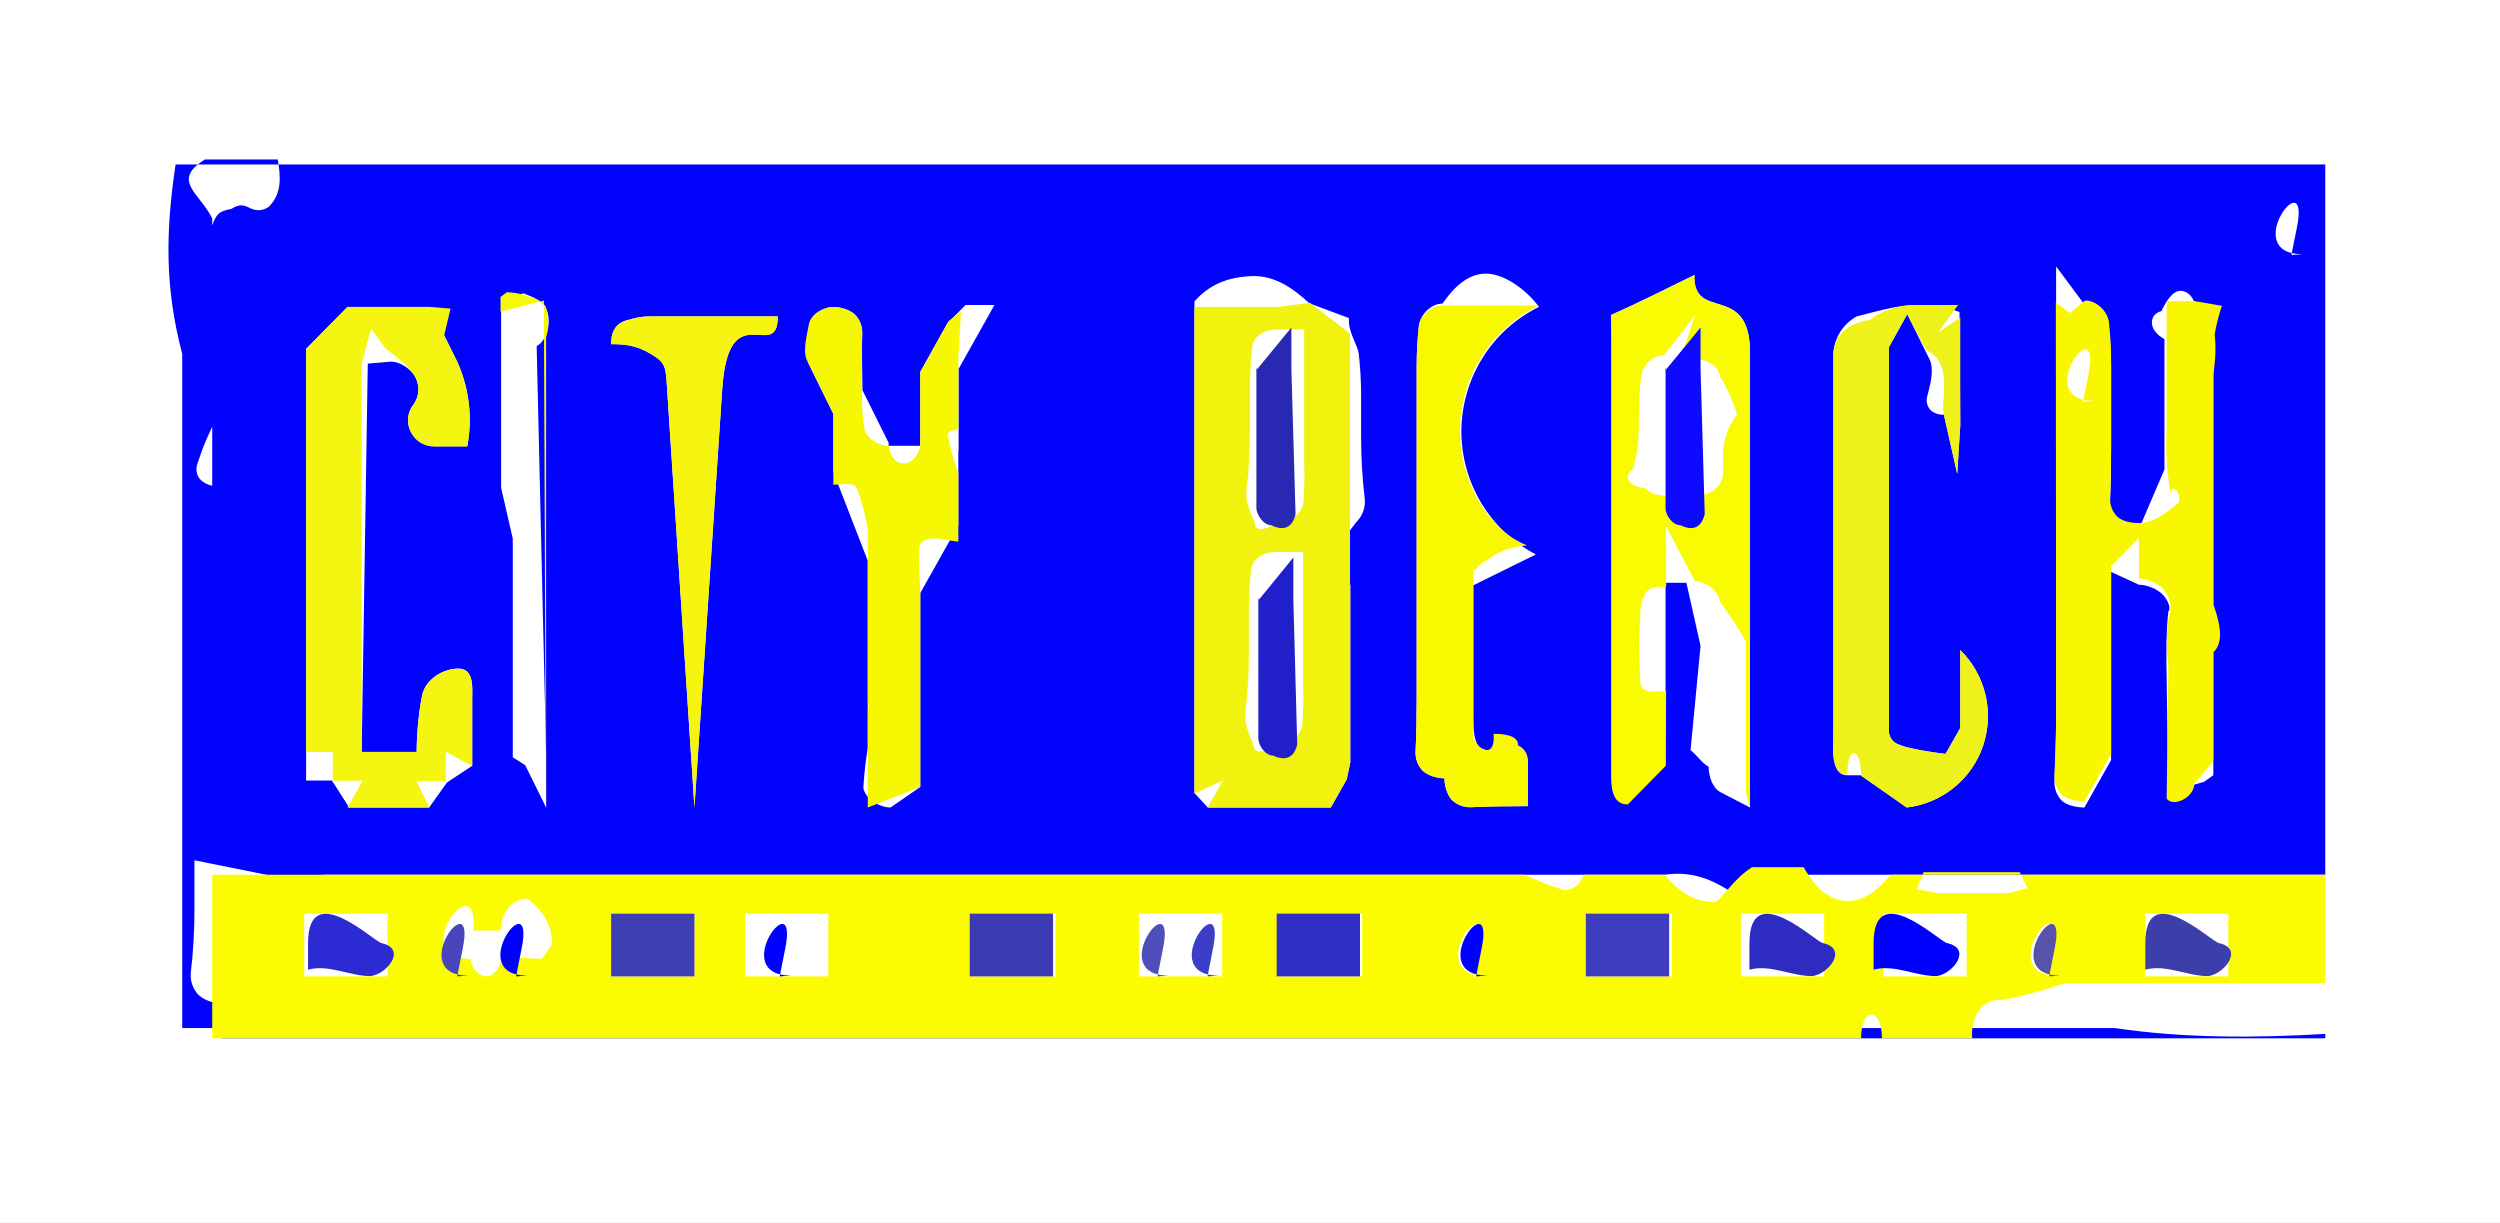
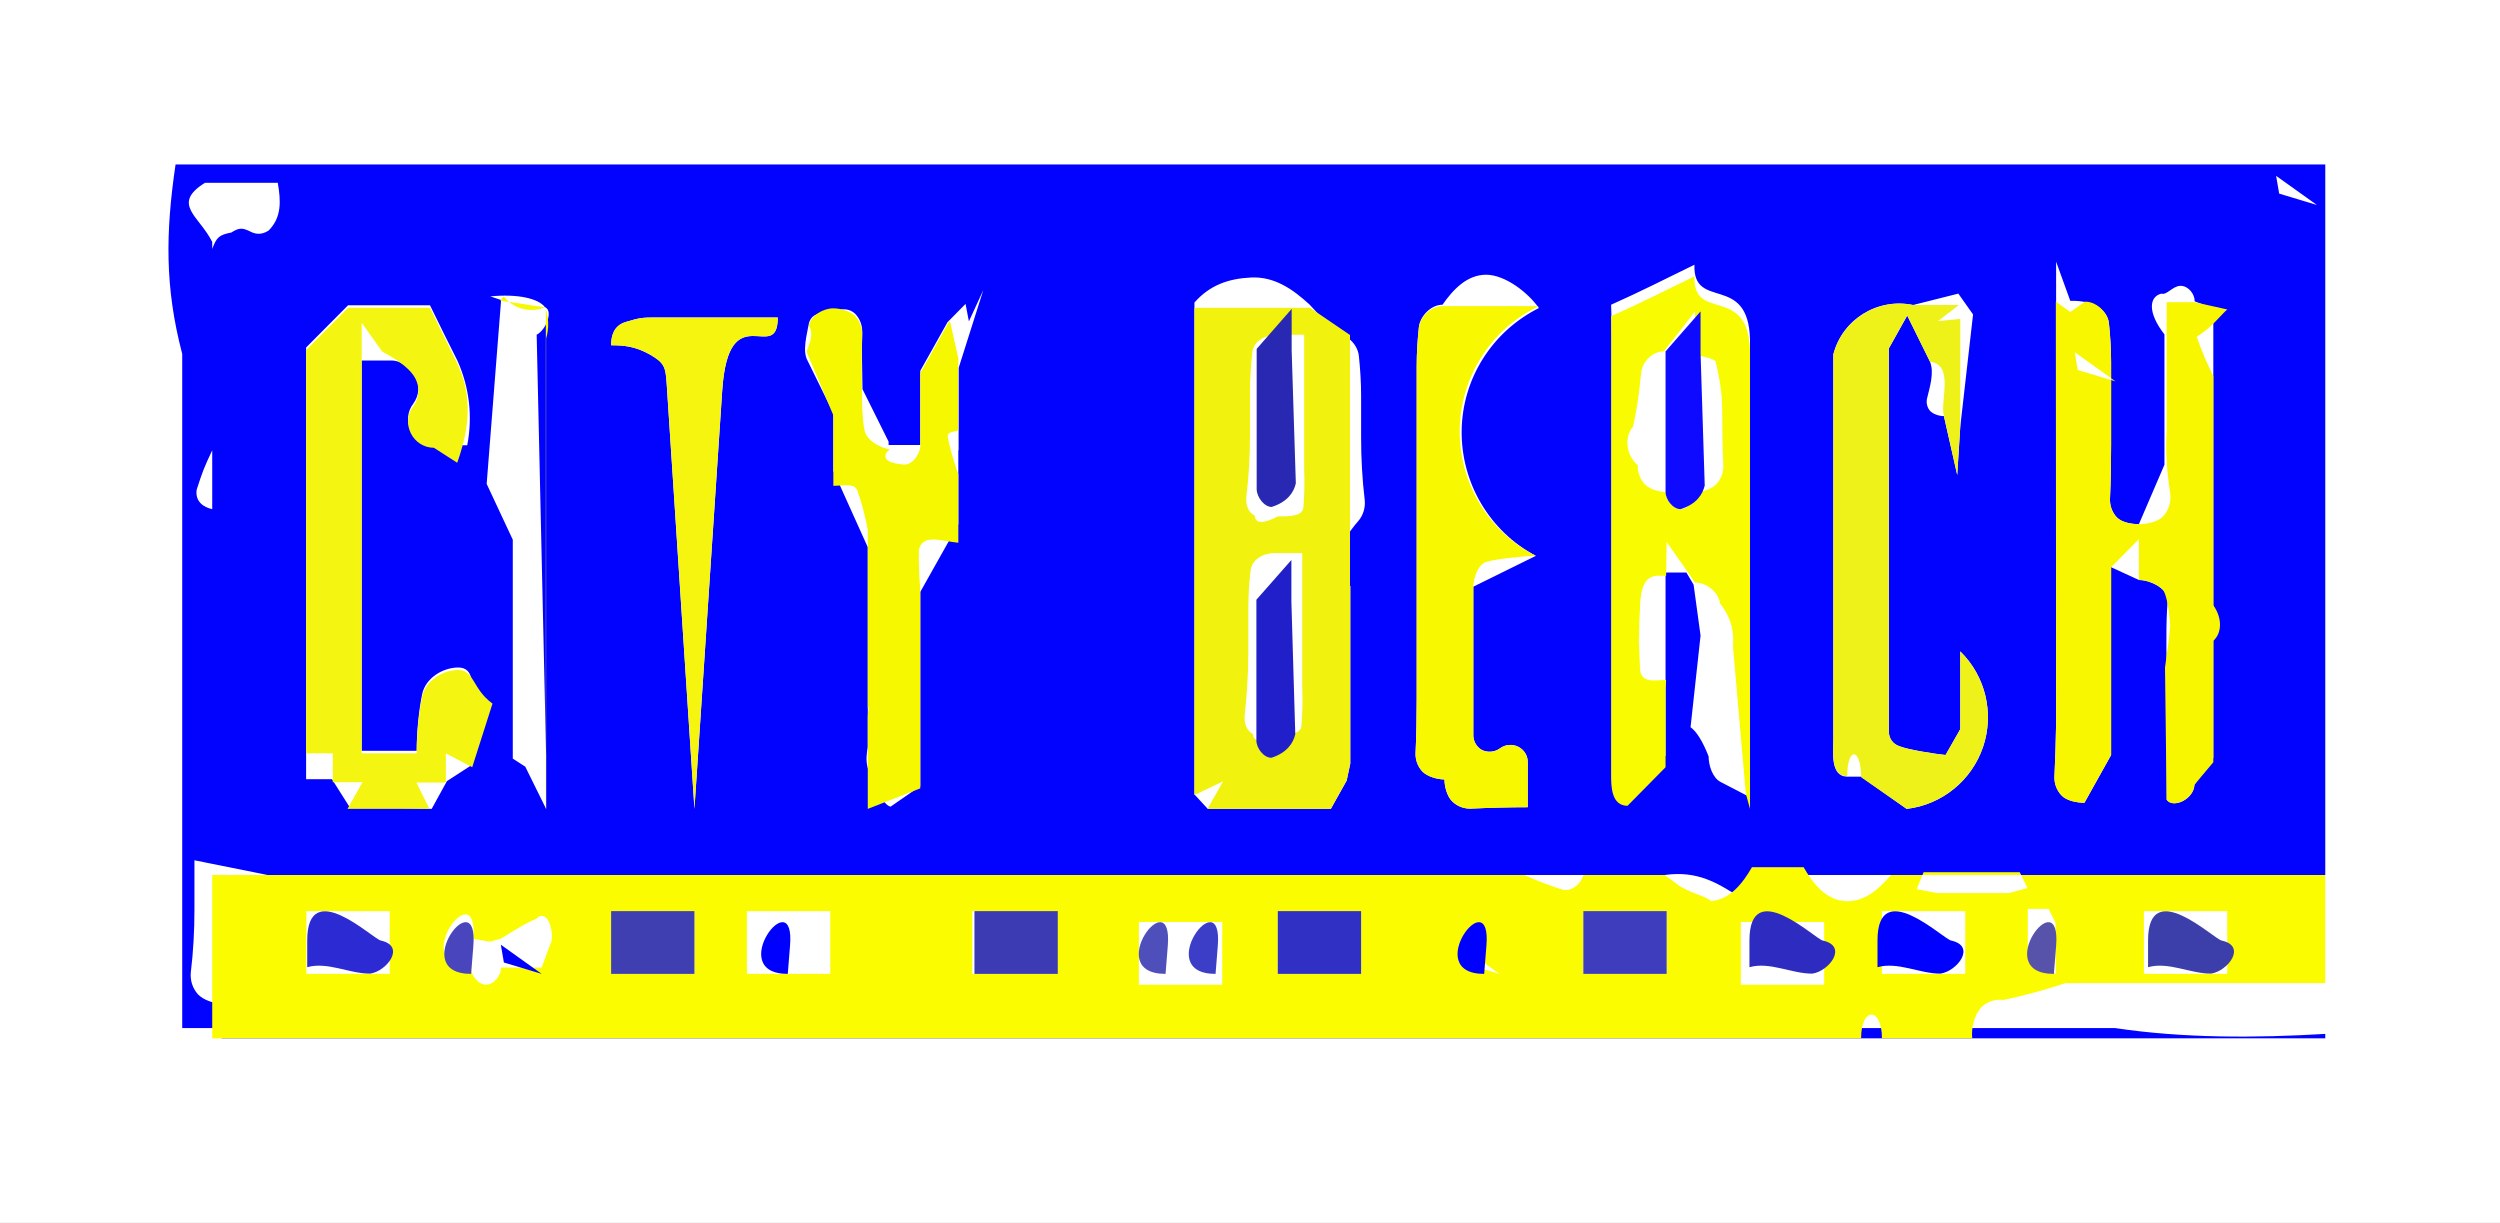
<svg xmlns="http://www.w3.org/2000/svg" viewBox="0 0 90 44" width="90" height="44">
  <rect width="100%" height="100%" fill="#ffffff" />
-   <path data-region="0" d="M15.48 11.05L15.99 12.07L16.47 13.04C16.89 13.99 17.02 15.05 16.82 16.07L15.63 16.07C15.27 16.07 14.95 15.87 14.79 15.55C14.63 15.24 14.66 14.86 14.88 14.57C15.09 14.29 15.12 13.91 14.96 13.59C14.80 13.29 14.41 13.01 14.06 13.02L13.24 13.09L13.02 27.07L15.00 27.07C15.00 26.43 15.07 25.66 15.20 25.02C15.32 24.47 15.93 24.07 16.50 24.07C17.08 24.07 17.00 24.76 17.00 25.20L17.00 27.57L16.09 28.17L15.45 29.07L12.57 29.07L11.95 28.10L11.02 28.10L11.02 27.07L11.02 12.56L12.51 11.05L15.48 11.05ZM34.76 10.98L35.80 10.98L34.51 13.28L34.51 16.24L34.50 16.25L34.50 18.91L33.13 21.35L33.13 24.64L33.13 28.33L32.06 29.07C31.66 29.07 31.13 28.75 31.08 28.35C31.11 27.87 31.16 27.40 31.24 26.93L31.24 25.30L31.24 20.19L30.00 16.99L30.00 14.90L29.08 13.03C29.25 12.80 29.17 12.60 29.06 12.40C29.19 11.31 29.63 11.05 30.00 11.05C30.25 11.05 30.61 11.15 30.79 11.34C30.96 11.52 31.05 11.76 31.04 12.01C31.02 12.65 31.04 13.41 31.05 14.05L31.99 15.94L31.99 16.05L33.13 16.05L33.13 13.39L34.11 11.64L34.76 10.98ZM43.00 28.55L43.00 10.85C43.55 10.23 44.21 9.98 45.04 9.94C45.87 9.90 46.53 10.36 47.14 10.92L48.56 11.45C48.53 12.00 48.88 12.38 48.92 12.78C48.97 13.25 49.00 13.72 49.00 14.20L49.00 15.70C49.00 16.45 49.04 17.20 49.13 17.95C49.16 18.24 49.07 18.52 48.88 18.74C48.67 18.96 48.23 19.69 47.93 19.68L48.61 21.07L48.61 27.45L48.48 28.06L47.91 29.07L43.48 29.07L43.00 28.55ZM53.04 20.40L53.04 25.73C53.03 26.62 53.15 26.84 53.35 26.95C53.56 27.06 53.81 27.04 54.00 26.90C54.19 26.75 54.44 26.73 54.65 26.84C54.87 26.94 55.00 27.16 55.00 27.40L55.00 29.02C54.36 29.02 53.60 29.03 52.96 29.06C52.71 29.07 52.46 28.98 52.28 28.81C52.10 28.64 52.00 28.27 52.00 28.02C51.75 28.02 51.39 27.92 51.21 27.74C51.04 27.56 50.95 27.31 50.96 27.06C50.99 26.42 51.00 25.78 51.00 25.15L51.00 13.15C51.00 12.67 51.03 12.20 51.08 11.73C51.13 11.32 51.52 10.93 51.93 10.93C52.32 10.37 52.82 9.85 53.50 9.85C54.18 9.85 55.01 10.49 55.40 11.05C53.71 11.88 52.64 13.59 52.61 15.47C52.59 17.35 53.62 19.09 55.29 19.96L53.04 21.07ZM69.81 10.98L70.54 11.23L70.57 15.31L70.46 17.06L69.98 14.93C69.81 14.94 69.59 14.87 69.48 14.74C69.38 14.62 69.34 14.46 69.37 14.31C69.47 13.90 69.64 13.37 69.48 12.97L68.66 11.31L68.00 12.50L68.00 26.31C68.00 26.54 68.15 26.74 68.37 26.81C68.67 26.95 69.71 27.11 70.04 27.14L70.57 26.21L70.57 23.40C71.48 24.30 71.80 25.63 71.39 26.85C70.98 28.06 69.91 28.92 68.64 29.07L67.00 27.91L66.50 27.91C65.86 27.91 66.00 26.80 66.00 26.31L66.00 12.81C66.00 12.22 66.32 11.68 66.84 11.39C67.77 11.15 68.36 10.99 68.94 10.98L70.50 10.98ZM75.04 29.07C74.78 29.07 74.39 29.00 74.21 28.81C74.04 28.63 73.95 28.38 73.96 28.13C73.99 27.49 74.01 26.86 74.02 26.22L74.02 11.09L74.02 9.59L75.06 10.99C75.47 10.99 75.87 11.40 75.92 11.80C75.97 12.27 76.00 12.74 76.00 13.22L76.00 16.22C76.00 16.86 75.99 17.49 75.96 18.13C75.95 18.38 76.04 18.63 76.21 18.81C76.39 18.99 76.74 19.05 77.00 19.05L77.92 16.90L77.92 12.21C77.30 11.87 77.37 11.31 77.81 11.20C78.00 10.81 78.22 10.47 78.50 10.47C78.78 10.47 79.01 10.75 79.01 11.03L79.68 11.27L79.68 18.07L79.68 27.91L79.34 28.15C78.53 28.34 78.19 28.66 78.06 28.64L78.00 24.47C77.98 23.51 77.98 22.76 78.06 22.01C78.16 21.93 78.07 21.64 77.88 21.43C77.69 21.21 77.29 21.05 77.00 21.05L76.00 20.59L76.00 27.36L75.04 29.07ZM18.91 27.55L18.46 27.26L18.46 19.39L18.04 17.56L18.04 10.75L18.88 10.56C18.65 10.52 19.39 10.70 19.62 11.01C19.92 11.59 19.67 12.28 19.32 12.46L19.66 27.14L19.66 29.07L18.91 27.55ZM60.71 20.98L59.96 20.98L59.96 24.88L59.96 27.57L58.59 28.96C58.48 28.86 58.52 28.40 58.61 28.09L58.00 11.34C58.97 10.91 60.04 10.37 61.00 9.90C60.94 11.59 62.94 10.18 63.00 12.59L63.00 29.07L61.94 28.52C61.65 28.38 61.51 27.93 61.51 27.60C61.29 27.50 61.07 27.16 60.86 27.01L61.22 23.25L60.71 20.98ZM57.00 31.49L59.93 31.49C61.12 31.32 61.85 31.81 62.59 32.27L64.93 31.49L68.07 31.49L83.71 31.49L83.71 36.12L83.71 37.38L71.00 37.38L67.75 37.38L67.00 37.38L7.98 37.38L7.98 36.12C7.69 36.13 7.32 36.00 7.12 35.79C6.93 35.57 6.84 35.29 6.87 35.00C6.96 34.25 7.00 33.50 7.00 32.75L7.00 30.97L10.03 31.58L11.73 31.49L57.00 31.49ZM83.71 5.92L6.32 5.92C5.96 8.37 5.93 10.34 6.56 12.74L6.56 37.01L76.14 37.01C78.60 37.38 81.22 37.37 83.71 37.22L83.71 5.92ZM7.64 17.49C7.33 17.41 7.02 17.22 7.08 16.78C7.30 16.11 7.34 16.01 7.64 15.36L7.64 7.86C7.18 6.94 6.15 6.50 7.38 5.74L10.00 5.74C10.11 6.38 10.15 6.98 9.67 7.45C9.39 7.63 9.17 7.57 9.00 7.49C8.73 7.36 8.61 7.35 8.33 7.52C7.88 7.61 7.80 7.69 7.64 8.11L7.64 17.49ZM82.49 9.18L82.69 8.18C83.18 5.74 80.59 9.15 82.89 9.15ZM28.00 11.39C28.00 13.11 26.23 10.55 26.00 14.01L25.00 29.07L24.00 13.76C23.96 13.17 23.92 13.03 23.41 12.73C22.86 12.41 22.45 12.39 22.00 12.39C22.00 12.05 22.09 11.68 22.53 11.54C23.03 11.40 23.11 11.39 23.63 11.39L28.00 11.39Z" fill="#0202ff" fill-rule="evenodd" />
-   <path data-region="1" d="M59.93 31.49L57.00 31.49C56.93 31.80 56.61 32.08 56.29 32.04C55.81 31.89 55.34 31.70 54.88 31.49L44.00 31.49L42.00 31.49L7.64 31.49L7.64 36.12L7.64 37.38L67.00 37.38C67.00 36.24 67.75 36.24 67.75 37.38L71.00 37.38C70.96 37.00 71.08 36.52 71.34 36.25C71.55 36.05 71.84 35.96 72.12 36.00C72.88 35.84 73.64 35.63 74.37 35.39L79.00 35.39L83.71 35.39L83.71 31.49L68.07 31.49C67.63 32.01 67.09 32.49 66.41 32.43C65.72 32.37 65.27 31.81 64.93 31.22L63.07 31.22C62.36 31.69 62.13 32.21 61.76 32.47C60.91 32.49 60.37 32.01 59.93 31.49ZM13.95 35.15L10.95 35.15L10.95 32.89L13.95 32.89L13.95 35.15ZM29.82 35.15L26.82 35.15L26.82 32.89L29.82 32.89L29.82 35.15ZM80.22 35.15L77.22 35.15L77.22 32.89L80.22 32.89L80.22 35.15ZM17.04 33.50L18.02 33.50C18.03 32.91 18.39 32.36 18.98 32.35C19.67 32.85 19.92 33.54 19.86 34.02L19.50 34.52L18.04 34.45C18.05 34.80 17.78 35.15 17.50 35.15C17.22 35.15 16.94 34.80 16.96 34.52C14.60 34.53 17.24 31.03 17.04 33.50ZM44.00 35.15L41.00 35.15L41.00 32.89L44.00 32.89L44.00 35.15ZM65.67 35.15L62.67 35.15L62.67 32.89L65.67 32.89L65.67 35.15ZM70.80 35.15L67.80 35.15L67.80 32.89L70.80 32.89L70.80 35.15ZM69.25 31.40L70.11 31.40L70.98 31.40L71.84 31.40L72.71 31.40L72.99 31.97L72.32 32.15L71.45 32.15L70.59 32.15L69.73 32.15L69.00 32.01L69.25 31.40ZM25.00 35.15L22.00 35.15L22.00 32.89L25.00 32.89L25.00 35.15ZM38.00 35.15L35.00 35.15L35.00 32.89L38.00 32.89L38.00 35.15ZM49.04 35.15L46.04 35.15L46.04 32.89L49.04 32.89L49.04 35.15ZM53.06 35.15L53.26 34.14C53.75 31.70 51.16 35.12 53.47 35.12ZM60.19 35.15L57.19 35.15L57.19 32.89L60.19 32.89L60.19 35.15ZM73.67 35.15L73.87 34.14C74.36 31.70 71.77 35.12 74.07 35.12Z" fill="#fcfc00" fill-rule="evenodd" />
-   <path data-region="2" d="M47.16 10.90L46.00 11.05L43.00 11.05L43.00 28.57L44.03 28.09L43.47 29.07L47.91 29.07L48.48 28.06L48.61 27.45L48.61 21.06L48.60 21.04L48.60 12.01L47.16 10.90ZM45.94 11.86L46.95 11.86L46.95 12.87L46.95 16.68C46.97 17.16 46.96 17.63 46.92 18.10C46.87 18.50 46.41 18.81 46.00 18.81C45.33 19.21 45.18 19.02 45.17 18.83C44.93 18.26 44.84 17.97 44.87 17.68C44.96 16.94 45.00 16.19 45.00 15.43L45.00 13.93C45.00 13.46 45.03 12.99 45.08 12.51C45.11 12.10 45.52 11.88 45.94 11.86ZM45.90 19.87L46.91 19.87L46.91 20.88L46.91 24.69C46.93 25.16 46.92 25.64 46.88 26.11C46.83 26.51 46.37 26.82 45.96 26.82C45.29 27.21 45.14 27.03 45.13 26.83C44.89 26.26 44.80 25.98 44.83 25.69C44.92 24.95 44.96 24.19 44.96 23.44L44.96 21.94C44.96 21.47 44.99 20.99 45.04 20.52C45.08 20.11 45.48 19.88 45.90 19.87Z" fill="#f1f20e" fill-rule="evenodd" />
-   <path data-region="3" d="M74.53 11.27L74.01 10.89L74.02 26.00C74.01 26.64 73.99 27.28 73.96 27.91C73.95 28.16 74.04 28.41 74.21 28.59C74.39 28.78 74.78 28.85 75.04 28.85L76.00 27.14L76.00 20.38L77.00 19.37L77.00 20.83C77.29 20.83 77.69 20.99 77.88 21.21C78.07 21.42 78.16 21.71 78.13 21.99C77.98 22.54 77.98 23.29 78.06 24.04L78.00 28.75C78.23 29.07 78.98 28.73 79.00 28.21L79.68 27.40L79.68 18.30L79.68 18.31L79.68 21.75C80.00 22.65 80.00 23.19 79.68 23.48L79.68 13.50C79.76 12.91 79.78 12.50 79.73 12.06C79.78 11.66 79.94 11.14 79.99 11.01L79.01 10.84L78.00 10.84L78.00 15.50C77.95 16.25 78.02 17.00 78.13 17.75C78.19 17.40 78.53 17.71 78.44 18.08C77.69 18.75 77.28 18.83 77.00 18.83C76.74 18.83 76.39 18.77 76.21 18.59C76.04 18.41 75.95 18.16 75.96 17.91C75.99 17.28 76.00 16.64 76.00 16.00L76.00 13.00C76.00 12.52 75.97 12.05 75.92 11.58C75.86 11.19 75.46 10.81 75.06 10.82ZM74.99 14.46L75.19 13.46C75.67 11.02 73.09 14.43 75.39 14.43Z" fill="#f8f700" fill-rule="evenodd" />
-   <path data-region="4" d="M15.48 11.05L12.51 11.05L11.02 12.56L11.02 27.07L11.98 27.07L11.98 28.11L13.05 28.11L12.51 29.07L15.46 29.07L14.99 28.12L16.05 28.12L16.05 27.07L17.00 27.57L17.00 25.20C17.00 24.76 17.08 24.07 16.50 24.07C15.93 24.07 15.32 24.47 15.20 25.02C15.07 25.66 15.00 26.43 15.00 27.07L13.02 27.07L13.02 13.07L13.36 11.84L13.88 12.54C14.42 12.97 14.80 13.27 14.96 13.59C15.12 13.91 15.09 14.29 14.88 14.57C14.66 14.86 14.63 15.24 14.79 15.55C14.95 15.87 15.27 16.07 15.62 16.07L16.82 16.07C17.02 15.05 16.89 13.99 16.47 13.04L15.99 12.08L16.22 11.11Z" fill="#f4f511" fill-rule="evenodd" />
-   <path data-region="5" d="M59.96 17.85C59.71 17.85 59.39 17.75 59.21 17.57C58.52 17.51 58.48 17.05 58.77 16.92C58.99 16.26 59.00 15.62 59.00 14.98C59.00 14.50 59.03 14.03 59.08 13.56C59.13 13.16 59.49 12.79 59.90 12.79L61.02 11.35L60.51 12.90C61.43 12.85 61.87 13.15 61.92 13.56C62.13 13.86 62.36 14.38 62.54 14.91C62.00 15.62 62.01 16.26 62.04 16.89C62.05 17.14 61.96 17.39 61.79 17.57C61.61 17.75 61.29 17.85 61.04 17.85C61.04 18.13 60.78 18.48 60.50 18.48C60.22 18.48 59.96 18.13 59.96 17.85ZM59.98 24.88C59.60 24.88 59.06 25.04 59.04 24.47L59.00 23.09C59.01 23.25 59.01 22.77 59.04 22.30C59.06 20.98 59.60 21.13 59.98 21.13L59.98 18.95L61.02 20.93C61.42 20.93 61.87 21.27 61.92 21.67C62.26 22.13 62.57 22.60 62.85 23.09L62.85 28.52L63.00 29.07L63.00 12.59C62.94 10.18 60.94 11.59 61.00 9.90C60.04 10.37 58.97 10.91 58.00 11.34L58.00 27.84C58.00 28.28 58.01 28.96 58.59 28.96L59.96 27.57L59.98 24.88Z" fill="#f9fb00" fill-rule="evenodd" />
-   <path data-region="6" d="M70.51 10.98L68.94 10.98C68.36 10.99 67.77 11.15 67.33 11.51C66.32 11.68 66.00 12.22 66.00 12.81L66.00 26.31C66.00 26.79 65.87 27.89 66.50 27.89C66.50 26.82 67.00 26.86 67.00 27.93L68.64 29.07C69.91 28.92 70.98 28.06 71.39 26.85C71.80 25.63 71.48 24.30 70.57 23.40L70.57 26.21L70.04 27.14C69.71 27.11 68.67 26.95 68.37 26.81C68.15 26.74 68.00 26.54 68.00 26.31L68.00 12.50L68.66 11.31L69.34 12.60C70.37 13.09 69.83 14.41 69.98 14.93L70.46 17.06L70.57 15.31L70.57 11.43L69.77 11.97L70.52 10.94Z" fill="#eff218" fill-rule="evenodd" />
-   <path data-region="7" d="M55.40 11.00L51.93 11.00C51.54 10.98 51.14 11.34 51.08 11.73C51.03 12.20 51.00 12.67 51.00 13.15L51.00 25.15C51.00 25.78 50.99 26.42 50.96 27.06C50.95 27.31 51.04 27.56 51.21 27.74C51.39 27.92 51.75 28.02 52.00 28.02C52.00 28.27 52.10 28.64 52.28 28.81C52.46 28.98 52.71 29.07 52.96 29.06C53.60 29.03 54.36 29.02 55.00 29.02L55.00 27.40C55.00 27.16 54.87 26.94 54.65 26.84C54.68 26.45 54.04 26.41 53.77 26.42C53.81 27.04 53.56 27.06 53.35 26.95C53.15 26.84 53.03 26.62 53.04 26.40L53.04 20.40C53.05 20.74 53.21 20.26 53.53 20.18C54.04 19.73 54.68 19.68 54.97 19.63C53.60 19.10 52.54 17.35 52.56 15.44C52.59 13.54 53.69 11.82 55.40 11.00Z" fill="#f8f800" fill-rule="evenodd" />
-   <path data-region="8" d="M28.00 11.39L23.63 11.39C23.11 11.39 23.03 11.40 22.53 11.54C22.09 11.68 22.00 12.05 22.00 12.39C22.45 12.39 22.86 12.41 23.41 12.73C23.92 13.03 23.96 13.17 24.00 13.76L25.00 29.07L26.00 14.01C26.23 10.55 28.00 13.11 28.00 11.39Z" fill="#f6f50f" fill-rule="evenodd" />
-   <path data-region="9" d="M34.20 11.52L34.14 11.57L33.13 13.39L33.13 16.05C33.08 16.36 32.81 16.73 32.50 16.68C32.22 16.68 32.00 16.33 32.00 16.05C31.63 16.05 31.19 15.79 31.12 15.43C31.04 15.02 31.03 14.48 31.03 14.06C31.03 13.42 31.01 12.65 31.04 12.01C31.05 11.76 30.96 11.52 30.79 11.34C30.61 11.15 30.25 11.05 30.00 11.05C29.63 11.05 29.19 11.31 29.12 11.67C29.05 12.08 28.87 12.68 29.08 13.03L30.00 14.90L30.00 17.45C30.37 17.45 30.81 17.31 30.88 17.67C31.04 18.08 31.16 18.61 31.24 19.04L31.24 25.30C31.25 25.35 31.34 25.41 31.24 25.43L31.24 29.07L33.13 28.33L33.13 21.18C33.09 20.71 33.07 20.23 33.08 19.76C33.21 19.16 33.89 19.44 34.50 19.50L34.50 17.04C34.36 16.63 34.19 16.10 34.12 15.67C34.11 15.49 34.33 15.50 34.50 15.45L34.50 12.86L34.60 11.20Z" fill="#f6f800" fill-rule="evenodd" />
-   <path data-region="10" d="M18.02 11.22L19.58 10.82L19.65 29.06L19.66 29.07L19.66 27.15L19.66 12.15C19.77 11.78 19.76 11.38 19.63 11.02C19.39 10.71 18.64 10.52 18.25 10.52L18.02 10.69Z" fill="#f6fa00" fill-rule="evenodd" />
-   <path data-region="11" d="M45.23 13.22L45.23 18.29C45.24 18.56 45.50 18.91 45.77 18.91C46.34 19.19 46.57 18.84 46.64 18.51L46.49 13.29L46.49 11.79L45.25 13.30Z" fill="#2928b2" fill-rule="evenodd" />
-   <path data-region="12" d="M45.30 21.51L45.30 26.57C45.30 26.85 45.56 27.20 45.83 27.20C46.40 27.47 46.63 27.13 46.70 26.80L46.56 21.57L46.56 20.07L45.32 21.59Z" fill="#211fca" fill-rule="evenodd" />
-   <path data-region="13" d="M59.96 13.22L59.96 18.29C59.96 18.56 60.22 18.91 60.50 18.91C61.07 19.19 61.29 18.84 61.37 18.51L61.22 13.29L61.22 11.79L59.98 13.30Z" fill="#0d0aff" fill-rule="evenodd" />
-   <path data-region="14" d="M25.00 35.15L22.00 35.15L22.00 32.89L25.00 32.89L25.00 35.15Z" fill="#403fb1" fill-rule="evenodd" />
-   <path data-region="15" d="M48.96 35.15L45.96 35.15L45.96 32.89L48.96 32.89L48.96 35.15Z" fill="#3030c4" fill-rule="evenodd" />
-   <path data-region="16" d="M60.09 35.15L57.09 35.15L57.09 32.89L60.09 32.89L60.09 35.15Z" fill="#3e3dbd" fill-rule="evenodd" />
-   <path data-region="17" d="M77.23 33.95L77.23 34.91C77.96 34.70 78.76 35.15 79.50 35.14C80.10 35.05 80.79 34.15 79.88 33.95C79.59 33.89 77.23 31.61 77.23 33.95Z" fill="#3c3fa9" fill-rule="evenodd" />
-   <path data-region="18" d="M11.09 33.95L11.09 34.91C11.82 34.70 12.62 35.15 13.35 35.14C13.96 35.05 14.65 34.15 13.73 33.95C13.45 33.89 11.09 31.61 11.09 33.95Z" fill="#2c2bd3" fill-rule="evenodd" />
-   <path data-region="19" d="M37.91 35.15L34.91 35.15L34.91 32.89L37.91 32.89L37.91 35.15Z" fill="#3c3bb4" fill-rule="evenodd" />
-   <path data-region="20" d="M62.98 33.95L62.98 34.91C63.71 34.70 64.51 35.15 65.25 35.14C65.85 35.05 66.54 34.15 65.62 33.95C65.34 33.89 62.98 31.61 62.98 33.95Z" fill="#2e2cc0" fill-rule="evenodd" />
-   <path data-region="21" d="M28.07 35.15L28.27 34.14C28.76 31.70 26.17 35.12 28.48 35.12Z" fill="#0000ff" fill-rule="evenodd" />
-   <path data-region="22" d="M53.14 35.15L53.34 34.14C53.83 31.70 51.24 35.12 53.55 35.12Z" fill="#0000ff" fill-rule="evenodd" />
-   <path data-region="23" d="M67.45 33.95L67.45 34.91C68.18 34.70 68.98 35.15 69.72 35.14C70.32 35.05 71.01 34.15 70.09 33.95C69.81 33.89 67.45 31.61 67.45 33.95Z" fill="#0000ff" fill-rule="evenodd" />
-   <path data-region="24" d="M16.46 35.15L16.66 34.14C17.15 31.70 14.56 35.12 16.86 35.12Z" fill="#4945bc" fill-rule="evenodd" />
-   <path data-region="25" d="M41.67 35.15L41.87 34.14C42.36 31.70 39.77 35.12 42.07 35.12Z" fill="#4e4fba" fill-rule="evenodd" />
-   <path data-region="26" d="M43.47 35.15L43.67 34.14C44.16 31.70 41.57 35.12 43.87 35.12Z" fill="#3d3ec7" fill-rule="evenodd" />
-   <path data-region="27" d="M73.77 35.15L73.97 34.14C74.46 31.70 71.87 35.12 74.17 35.12Z" fill="#5753ab" fill-rule="evenodd" />
-   <path data-region="28" d="M18.58 35.15L18.78 34.14C19.27 31.70 16.68 35.12 18.98 35.12Z" fill="#0000ff" fill-rule="evenodd" />
+   <path data-region="0" d="M15.48 10.99L15.99 12.03L16.47 12.99C16.90 13.95 17.02 15.00 16.82 16.03L15.63 16.03C15.27 16.03 14.95 15.83 14.79 15.51C14.63 15.19 14.66 14.81 14.88 14.53C15.09 14.24 15.12 13.86 14.96 13.55C14.80 13.24 14.41 12.96 14.06 12.98L13.02 12.98L13.02 27.03L15.00 27.03C15.00 26.38 15.07 25.61 15.20 24.98C15.32 24.42 15.93 24.03 16.50 24.03C17.08 24.03 17.00 24.71 17.00 25.15L17.00 27.53L16.09 28.12L15.54 29.12L12.57 29.03L11.95 28.05L11.02 28.05L11.02 27.03L11.02 12.51L12.53 10.99L15.48 10.99ZM34.88 11.57L35.40 10.44L34.51 13.25L34.51 16.20L34.50 16.22L34.50 18.87L33.13 21.31L33.13 24.15L33.13 28.30L32.06 29.04C31.83 28.98 31.68 28.64 31.79 28.44C31.11 27.83 31.16 27.36 31.24 26.89L31.24 25.27L31.24 19.70L30.00 16.95L30.00 14.87L29.08 13.00C28.87 12.64 29.05 12.05 29.12 11.64C29.22 11.26 29.63 11.22 29.81 11.36C30.25 11.02 30.61 11.12 30.79 11.30C30.96 11.48 31.05 11.72 31.04 11.97C31.02 12.61 31.04 13.38 31.05 14.01L31.99 15.90L31.99 16.02L33.13 16.02L33.13 13.35L34.11 11.60L34.76 10.94ZM43.00 28.60L43.00 10.89C43.55 10.27 44.21 10.03 45.04 9.99C45.87 9.95 46.53 10.40 47.14 10.96L48.13 12.03C48.53 12.05 48.88 12.42 48.92 12.82C48.97 13.30 49.00 13.77 49.00 14.24L49.00 15.74C49.00 16.50 49.04 17.25 49.13 18.00C49.16 18.28 49.07 18.57 48.88 18.78C48.67 19.00 48.23 19.73 47.93 19.72L48.61 21.11L48.61 27.49L48.48 28.10L47.91 29.12L43.48 29.12L43.00 28.60ZM53.04 21.12L53.04 26.44C53.03 26.67 53.15 26.89 53.35 27.00C53.56 27.10 53.81 27.08 54.00 26.94C54.19 26.80 54.44 26.78 54.65 26.88C54.87 26.99 55.00 27.20 55.00 27.44L55.00 29.06C54.36 29.06 53.60 29.08 52.96 29.11C52.71 29.12 52.46 29.03 52.28 28.85C52.10 28.68 52.00 28.32 52.00 28.06C51.75 28.06 51.39 27.96 51.21 27.78C51.04 27.60 50.95 27.36 50.96 27.11C50.99 26.47 51.00 25.83 51.00 25.19L51.00 13.19C51.00 12.72 51.03 12.24 51.08 11.77C51.13 11.37 51.52 10.97 51.93 10.97C52.32 10.41 52.82 9.89 53.50 9.89C54.18 9.89 55.01 10.53 55.40 11.09C53.72 11.93 52.64 13.63 52.62 15.51C52.60 17.39 53.63 19.13 55.29 20.01L53.04 21.12ZM70.50 10.57L71.03 11.32L70.57 15.36L70.46 17.10L69.98 14.98C69.81 14.98 69.59 14.91 69.48 14.79C69.38 14.67 69.34 14.51 69.37 14.36C69.47 13.94 69.64 13.42 69.48 13.02L68.66 11.36L68.00 12.54L68.00 26.35C68.00 26.58 68.15 26.79 68.37 26.86C68.67 26.99 69.71 27.15 70.04 27.18L70.57 26.25L70.57 23.45C71.48 24.34 71.80 25.68 71.39 26.89C70.98 28.10 69.91 28.97 68.64 29.12L67.00 27.96L66.50 27.96C65.88 27.95 66.00 27.07 66.00 26.60L66.00 12.76C66.32 11.50 67.59 10.71 68.87 10.98L70.50 10.57ZM75.04 28.90C74.78 28.90 74.39 28.83 74.21 28.63C74.04 28.45 73.95 28.21 73.96 27.96C73.99 27.32 74.01 26.68 74.02 26.04L74.02 10.92L74.02 9.42L74.53 10.83C75.47 10.81 75.87 11.22 75.92 11.62C75.97 12.09 76.00 12.57 76.00 13.04L76.00 16.04C76.00 16.68 75.99 17.32 75.96 17.96C75.95 18.21 76.04 18.45 76.21 18.63C76.39 18.81 76.74 18.87 77.00 18.87L77.92 16.73L77.92 12.04C77.30 11.24 77.37 10.68 77.81 10.57C78.00 10.64 78.22 10.29 78.50 10.29C78.78 10.29 79.01 10.58 79.01 10.85L79.68 11.10L79.68 17.90L79.68 27.28L79.00 28.25C78.98 28.77 78.23 29.12 78.00 28.79L78.00 24.29C77.98 22.88 77.98 22.13 78.06 21.38C78.16 21.75 78.07 21.47 77.88 21.25C77.69 21.04 77.29 20.88 77.00 20.88L76.00 20.42L76.00 27.18L75.04 28.90ZM18.91 27.60L18.46 27.31L18.46 19.43L17.52 17.42L18.04 10.80L17.65 10.67C18.65 10.57 19.39 10.75 19.62 11.06C19.92 11.18 19.67 11.87 19.32 12.05L19.66 27.18L19.66 29.12L18.91 27.60ZM60.71 20.61L59.96 20.61L59.96 24.05L59.96 27.20L58.59 28.59C58.50 28.80 58.49 28.14 58.48 27.60L58.00 10.97C58.97 10.54 60.04 10.00 61.00 9.53C60.94 11.21 62.94 9.81 63.00 12.22L63.00 28.70L61.94 28.15C61.65 28.00 61.51 27.55 61.51 27.23C61.29 26.67 61.07 26.33 60.86 26.18L61.22 22.88L60.97 21.05ZM57.00 31.50L59.93 31.50C61.13 31.33 61.85 31.81 62.59 32.27L64.93 31.50L68.07 31.50L83.71 31.50L83.71 36.12L83.71 37.38L71.00 37.38L67.75 37.38L67.00 37.38L7.98 37.38L7.98 36.12C7.69 36.13 7.32 36.00 7.12 35.79C6.93 35.57 6.84 35.29 6.87 35.00C6.96 34.25 7.00 33.50 7.00 32.75L7.00 30.97L10.03 31.58L11.73 31.50L57.00 31.50ZM83.71 5.92L6.32 5.92C5.96 8.37 5.93 10.34 6.56 12.74L6.56 37.01L76.14 37.01C78.60 37.38 81.22 37.37 83.71 37.22L83.71 5.92ZM7.64 18.33C7.33 18.26 7.02 18.06 7.08 17.63C7.30 16.95 7.34 16.85 7.64 16.21L7.64 8.71C7.18 7.78 6.15 7.35 7.38 6.58L10.00 6.58C10.11 7.22 10.15 7.82 9.67 8.30C9.39 8.48 9.17 8.42 9.00 8.33C8.73 8.20 8.61 8.19 8.33 8.37C7.88 8.46 7.80 8.54 7.64 8.96L7.64 18.33ZM83.41 7.38L81.94 6.33L82.05 6.97L83.41 7.38ZM28.00 11.43C28.00 13.16 26.23 10.60 26.00 14.06L25.00 29.12L24.00 13.81C23.96 13.21 23.92 13.07 23.41 12.77C22.86 12.46 22.45 12.43 22.00 12.43C22.00 12.10 22.09 11.72 22.53 11.59C23.03 11.44 23.11 11.43 23.63 11.43L28.00 11.43Z" fill="#0202ff" fill-rule="evenodd" />
+   <path data-region="1" d="M59.93 31.50L57.00 31.50C56.92 31.81 56.61 32.08 56.29 32.04C55.81 31.89 55.34 31.71 54.88 31.50L44.00 31.50L7.64 31.50L7.64 36.12L7.64 37.38L67.00 37.38C67.00 36.24 67.75 36.24 67.75 37.38L71.00 37.38C70.96 37.00 71.08 36.52 71.34 36.25C71.55 36.05 71.84 35.96 72.12 36.00C72.88 35.84 73.64 35.63 74.37 35.39L79.00 35.39L83.71 35.39L83.71 31.50L68.07 31.50C67.63 32.02 67.09 32.50 66.40 32.44C65.72 32.38 65.27 31.81 64.93 31.22L63.07 31.22C62.73 31.81 62.28 32.38 61.60 32.44C61.39 32.25 60.90 32.17 60.47 31.90ZM14.03 35.06L11.03 35.06L11.03 32.80L14.03 32.80L14.03 35.06ZM29.89 35.06L26.89 35.06L26.89 32.80L29.89 32.80L29.89 35.06ZM80.18 35.06L77.18 35.06L77.18 32.80L80.18 32.80L80.18 35.06ZM17.65 33.90L18.03 33.79C18.34 33.61 18.89 33.24 19.30 33.08C19.67 32.70 19.92 33.39 19.86 33.86L19.50 34.83L18.04 34.83C18.05 35.10 17.78 35.45 17.50 35.45C17.22 35.45 16.94 35.10 16.96 34.83C14.60 34.83 17.24 31.33 17.04 33.80ZM44.00 35.45L41.00 35.45L41.00 33.19L44.00 33.19L44.00 35.45ZM65.67 35.45L62.67 35.45L62.67 33.19L65.67 33.19L65.67 35.45ZM70.75 35.06L67.75 35.06L67.75 32.80L70.75 32.80L70.75 35.06ZM69.25 31.40L70.11 31.40L70.98 31.40L71.84 31.40L72.71 31.40L72.99 31.97L72.32 32.15L71.45 32.15L70.59 32.15L69.73 32.15L69.00 32.01L69.25 31.40ZM25.00 35.06L22.00 35.06L22.00 32.80L25.00 32.80L25.00 35.06ZM38.00 35.06L35.00 35.06L35.00 32.80L38.00 32.80L38.00 35.06ZM49.00 35.06L46.00 35.06L46.00 32.80L49.00 32.80L49.00 35.06ZM53.98 35.06L52.51 34.01L52.62 34.65L53.98 35.06ZM60.00 35.06L57.00 35.06L57.00 32.80L60.00 32.80L60.00 35.06ZM73.00 32.72L73.75 32.72L74.00 33.22L74.00 33.97L74.01 35.06L73.25 34.72L73.00 34.22L73.00 33.47L73.00 32.72Z" fill="#fcfc00" fill-rule="evenodd" />
+   <path data-region="2" d="M47.16 11.08L43.00 11.08L43.00 28.62L44.03 28.13L43.47 29.12L47.91 29.12L48.48 28.10L48.61 27.49L48.61 21.10L48.60 21.08L48.60 12.06L47.16 11.08ZM45.94 12.05L46.95 12.05L46.95 13.06L46.95 16.88C46.97 17.35 46.96 17.82 46.92 18.29C46.87 18.59 46.41 18.59 46.00 18.59C45.33 18.94 45.18 18.76 45.17 18.56C44.93 18.45 44.84 18.16 44.87 17.88C44.96 17.13 45.00 16.38 45.00 15.63L45.00 14.13C45.00 13.65 45.03 13.18 45.08 12.71C45.11 12.29 45.52 12.07 45.94 12.05ZM45.87 19.91L46.88 19.91L46.88 20.92L46.88 24.73C46.90 25.20 46.89 25.68 46.85 26.15C46.81 26.45 46.34 26.45 45.94 26.45C45.27 26.80 45.11 26.62 45.10 26.42C44.87 26.30 44.78 26.02 44.81 25.73C44.89 24.99 44.94 24.23 44.94 23.48L44.94 21.98C44.94 21.51 44.96 21.03 45.02 20.56C45.05 20.15 45.46 19.92 45.87 19.91Z" fill="#f1f20e" fill-rule="evenodd" />
+   <path data-region="3" d="M74.53 11.23L74.01 10.86L74.02 26.04C74.01 26.68 73.99 27.32 73.96 27.96C73.95 28.21 74.04 28.45 74.21 28.63C74.39 28.83 74.78 28.90 75.04 28.90L76.00 27.18L76.00 20.42L77.00 19.41L77.00 20.88C77.29 20.87 77.69 21.04 77.88 21.25C78.01 21.47 78.09 21.99 78.13 22.51C78.09 23.02 78.01 23.54 77.94 24.03L78.00 28.79C78.23 29.12 78.98 28.77 79.00 28.25L79.68 27.44L79.68 17.89L79.68 18.22L79.68 21.79C80.00 22.24 80.00 22.78 79.68 23.07L79.68 13.54C79.45 13.08 79.25 12.61 79.08 12.12C79.60 11.82 79.95 11.34 80.18 11.14L79.01 10.88L78.00 10.88L78.00 15.54C77.95 16.30 78.02 17.05 78.13 17.79C78.16 18.08 78.07 18.37 77.88 18.58C77.69 18.79 77.28 18.87 77.00 18.87C76.74 18.87 76.39 18.81 76.21 18.63C76.04 18.45 75.95 18.21 75.96 17.96C75.99 17.32 76.00 16.68 76.00 16.04L76.00 13.04C76.00 12.57 75.97 12.09 75.92 11.62C75.86 11.23 75.46 10.85 75.06 10.86ZM76.16 13.73L74.69 12.68L74.80 13.32L76.16 13.73Z" fill="#f8f700" fill-rule="evenodd" />
+   <path data-region="4" d="M15.48 11.08L12.53 11.08L11.02 12.60L11.02 27.12L11.98 27.12L11.98 28.16L13.05 28.16L12.51 29.12L15.46 29.12L14.99 28.17L16.05 28.17L16.05 27.12L17.00 27.62L17.73 25.33C17.00 24.80 17.08 24.12 16.50 24.12C15.93 24.12 15.32 24.51 15.20 25.07C15.07 25.70 15.00 26.47 15.00 27.12L13.02 27.12L13.02 13.12L13.02 11.62L13.76 12.66C14.42 13.01 14.80 13.32 14.96 13.64C15.12 13.95 15.09 14.33 14.88 14.62C14.66 14.90 14.63 15.28 14.79 15.60C14.95 15.92 15.27 16.12 15.62 16.12L16.46 16.66C17.02 15.09 16.90 14.04 16.47 13.09L15.99 12.12L15.48 11.08Z" fill="#f4f511" fill-rule="evenodd" />
+   <path data-region="5" d="M59.96 17.71C59.71 17.71 59.39 17.61 59.21 17.43C59.04 17.24 58.95 17.00 58.96 16.75C58.49 16.34 58.50 15.68 58.79 15.36C59.00 14.36 59.03 13.89 59.08 13.42C59.13 13.01 59.49 12.65 59.90 12.65L61.02 11.21L61.02 12.71C60.90 12.85 61.39 12.76 61.76 13.00C61.97 13.89 62.00 14.36 62.00 14.83C62.00 15.47 62.01 16.11 62.04 16.75C62.05 17.00 61.96 17.24 61.79 17.43C61.61 17.61 61.29 17.71 61.04 17.71C61.04 17.98 60.78 18.33 60.50 18.33C60.22 18.33 59.96 17.98 59.96 17.71ZM59.98 24.48C59.60 24.48 59.06 24.63 59.04 24.06L59.00 23.13C59.01 22.84 59.01 22.36 59.04 21.89C59.06 20.57 59.60 20.73 59.98 20.73L60.00 19.51L61.02 20.97C61.42 20.97 61.87 21.31 61.92 21.72C62.41 22.36 62.41 22.84 62.39 23.31L62.85 28.57L63.00 29.12L63.00 12.63C62.94 10.22 60.94 11.63 61.00 9.95C60.04 10.41 58.97 10.96 58.00 11.38L58.00 27.88C58.00 28.33 58.01 29.00 58.59 29.01L59.96 27.62L59.96 24.76Z" fill="#f9fb00" fill-rule="evenodd" />
+   <path data-region="6" d="M70.52 10.98L68.87 10.98C67.59 10.72 66.33 11.50 66.00 12.76L66.00 26.60C66.00 27.07 65.89 27.94 66.50 27.94C66.50 26.87 67.00 26.91 67.00 27.98L68.64 29.12C69.91 28.97 70.98 28.10 71.39 26.89C71.80 25.68 71.48 24.34 70.57 23.45L70.57 26.25L70.04 27.18C69.71 27.15 68.67 26.99 68.37 26.86C68.15 26.79 68.00 26.58 68.00 26.35L68.00 12.54L68.66 11.36L69.48 13.02C70.37 13.13 69.83 14.45 69.98 14.98L70.46 17.10L70.57 15.36L70.57 11.48L69.77 11.56L70.52 10.98Z" fill="#eff218" fill-rule="evenodd" />
+   <path data-region="7" d="M55.40 11.02L51.93 11.02C51.53 11.01 51.14 11.38 51.08 11.77C51.03 12.24 51.00 12.72 51.00 13.19L51.00 25.19C51.00 25.83 50.99 26.47 50.96 27.11C50.95 27.36 51.04 27.60 51.21 27.78C51.39 27.96 51.75 28.06 52.00 28.06C52.00 28.32 52.10 28.68 52.28 28.85C52.46 29.03 52.71 29.12 52.96 29.11C53.60 29.08 54.36 29.06 55.00 29.06L55.00 27.44C55.00 27.20 54.87 26.99 54.65 26.88C54.44 26.78 54.19 26.80 54.00 26.94C53.81 27.08 53.56 27.10 53.35 27.00C53.15 26.89 53.03 26.67 53.04 26.44L53.04 21.12C53.05 20.78 53.21 20.31 53.53 20.22C53.89 20.12 54.92 20.01 55.29 20.01C53.59 19.14 52.53 17.39 52.55 15.48C52.57 13.57 53.68 11.84 55.40 11.02Z" fill="#f8f800" fill-rule="evenodd" />
+   <path data-region="8" d="M28.00 11.43L23.63 11.43C23.11 11.43 23.03 11.44 22.53 11.59C22.09 11.72 22.00 12.10 22.00 12.43C22.45 12.43 22.86 12.46 23.41 12.77C23.92 13.07 23.96 13.21 24.00 13.81L25.00 29.12L26.00 14.06C26.23 10.60 28.00 13.16 28.00 11.43Z" fill="#f6f50f" fill-rule="evenodd" />
+   <path data-region="9" d="M34.20 11.56L34.14 11.62L33.13 13.43L33.13 16.10C33.08 16.41 32.81 16.77 32.50 16.72C31.68 16.65 31.83 16.32 32.03 16.18C31.63 16.10 31.19 15.84 31.12 15.48C31.04 15.06 31.03 14.53 31.03 14.11C31.03 13.47 31.01 12.69 31.04 12.06C31.05 11.80 30.96 11.56 30.79 11.38C30.61 11.20 30.25 11.10 30.00 11.10C29.63 11.10 29.19 11.36 29.12 11.72C29.34 12.09 29.07 12.48 29.04 12.67L30.00 14.95L30.00 17.49C30.37 17.49 30.81 17.36 30.88 17.72C31.04 18.12 31.16 18.66 31.24 19.08L31.24 25.82C31.25 25.39 31.34 25.46 31.24 25.47L31.24 29.12L33.13 28.38L33.13 21.22C33.09 20.75 33.07 20.28 33.08 19.80C33.21 19.20 33.89 19.48 34.50 19.54L34.50 17.08C34.36 16.67 34.19 16.15 34.12 15.72C34.11 15.54 34.33 15.55 34.50 15.50L34.50 12.91L34.20 11.56Z" fill="#f6f800" fill-rule="evenodd" />
+   <path data-region="10" d="M18.00 10.82L19.65 11.07L19.65 29.10L19.66 29.12L19.66 27.19L19.66 12.19C19.77 11.82 19.76 11.43 19.63 11.07C18.89 11.33 18.34 10.96 18.14 10.67L18.02 10.81Z" fill="#f6fa00" fill-rule="evenodd" />
+   <path data-region="11" d="M45.24 12.56L45.24 17.62C45.25 17.90 45.51 18.25 45.78 18.25C46.35 18.07 46.58 17.72 46.65 17.40L46.50 12.62L46.50 11.12L45.24 12.56Z" fill="#2928b2" fill-rule="evenodd" />
+   <path data-region="12" d="M45.23 21.59L45.23 26.66C45.23 26.93 45.49 27.28 45.77 27.28C46.33 27.10 46.56 26.75 46.63 26.43L46.49 21.66L46.49 20.16L45.23 21.59Z" fill="#211fca" fill-rule="evenodd" />
+   <path data-region="13" d="M59.96 12.65L59.96 17.71C59.96 17.98 60.22 18.33 60.50 18.33C61.07 18.15 61.29 17.81 61.37 17.48L61.22 12.71L61.22 11.21L59.96 12.65Z" fill="#0d0aff" fill-rule="evenodd" />
+   <path data-region="14" d="M25.00 35.06L22.00 35.06L22.00 32.80L25.00 32.80L25.00 35.06Z" fill="#403fb1" fill-rule="evenodd" />
+   <path data-region="15" d="M49.00 35.06L46.00 35.06L46.00 32.80L49.00 32.80L49.00 35.06Z" fill="#3030c4" fill-rule="evenodd" />
+   <path data-region="16" d="M60.00 35.06L57.00 35.06L57.00 32.80L60.00 32.80L60.00 35.06Z" fill="#3e3dbd" fill-rule="evenodd" />
+   <path data-region="17" d="M77.33 33.86L77.33 34.82C78.06 34.61 78.87 35.06 79.60 35.05C80.20 34.96 80.90 34.06 79.98 33.86C79.69 33.80 77.33 31.52 77.33 33.86Z" fill="#3c3fa9" fill-rule="evenodd" />
+   <path data-region="18" d="M11.06 33.86L11.06 34.82C11.79 34.61 12.59 35.06 13.33 35.05C13.93 34.96 14.62 34.06 13.71 33.86C13.42 33.80 11.06 31.52 11.06 33.86Z" fill="#2c2bd3" fill-rule="evenodd" />
+   <path data-region="19" d="M38.08 35.06L35.08 35.06L35.08 32.80L38.08 32.80L38.08 35.06Z" fill="#3c3bb4" fill-rule="evenodd" />
+   <path data-region="20" d="M62.98 33.86L62.98 34.82C63.71 34.61 64.51 35.06 65.25 35.05C65.85 34.96 66.54 34.06 65.62 33.86C65.34 33.80 62.98 31.52 62.98 33.86Z" fill="#2e2cc0" fill-rule="evenodd" />
+   <path data-region="21" d="M28.36 35.06L28.44 34.06C28.65 31.65 26.06 35.06 28.36 35.06Z" fill="#0000ff" fill-rule="evenodd" />
+   <path data-region="22" d="M53.43 35.06L53.51 34.06C53.72 31.65 51.13 35.06 53.43 35.06Z" fill="#0000ff" fill-rule="evenodd" />
+   <path data-region="23" d="M67.59 33.86L67.59 34.82C68.32 34.61 69.13 35.06 69.86 35.05C70.46 34.96 71.16 34.06 70.24 33.86C69.95 33.80 67.59 31.52 67.59 33.86Z" fill="#0000ff" fill-rule="evenodd" />
+   <path data-region="24" d="M16.96 35.06L17.04 34.06C17.24 31.65 14.65 35.06 16.96 35.06Z" fill="#4945bc" fill-rule="evenodd" />
+   <path data-region="25" d="M41.96 35.06L42.04 34.06C42.24 31.65 39.65 35.06 41.96 35.06Z" fill="#4e4fba" fill-rule="evenodd" />
+   <path data-region="26" d="M43.76 35.06L43.84 34.06C44.04 31.65 41.45 35.06 43.76 35.06Z" fill="#3d3ec7" fill-rule="evenodd" />
+   <path data-region="27" d="M73.94 35.06L74.02 34.06C74.22 31.65 71.63 35.06 73.94 35.06Z" fill="#5753ab" fill-rule="evenodd" />
+   <path data-region="28" d="M19.50 35.06L18.03 34.01L18.14 34.65L19.50 35.06Z" fill="#0000ff" fill-rule="evenodd" />
</svg>
